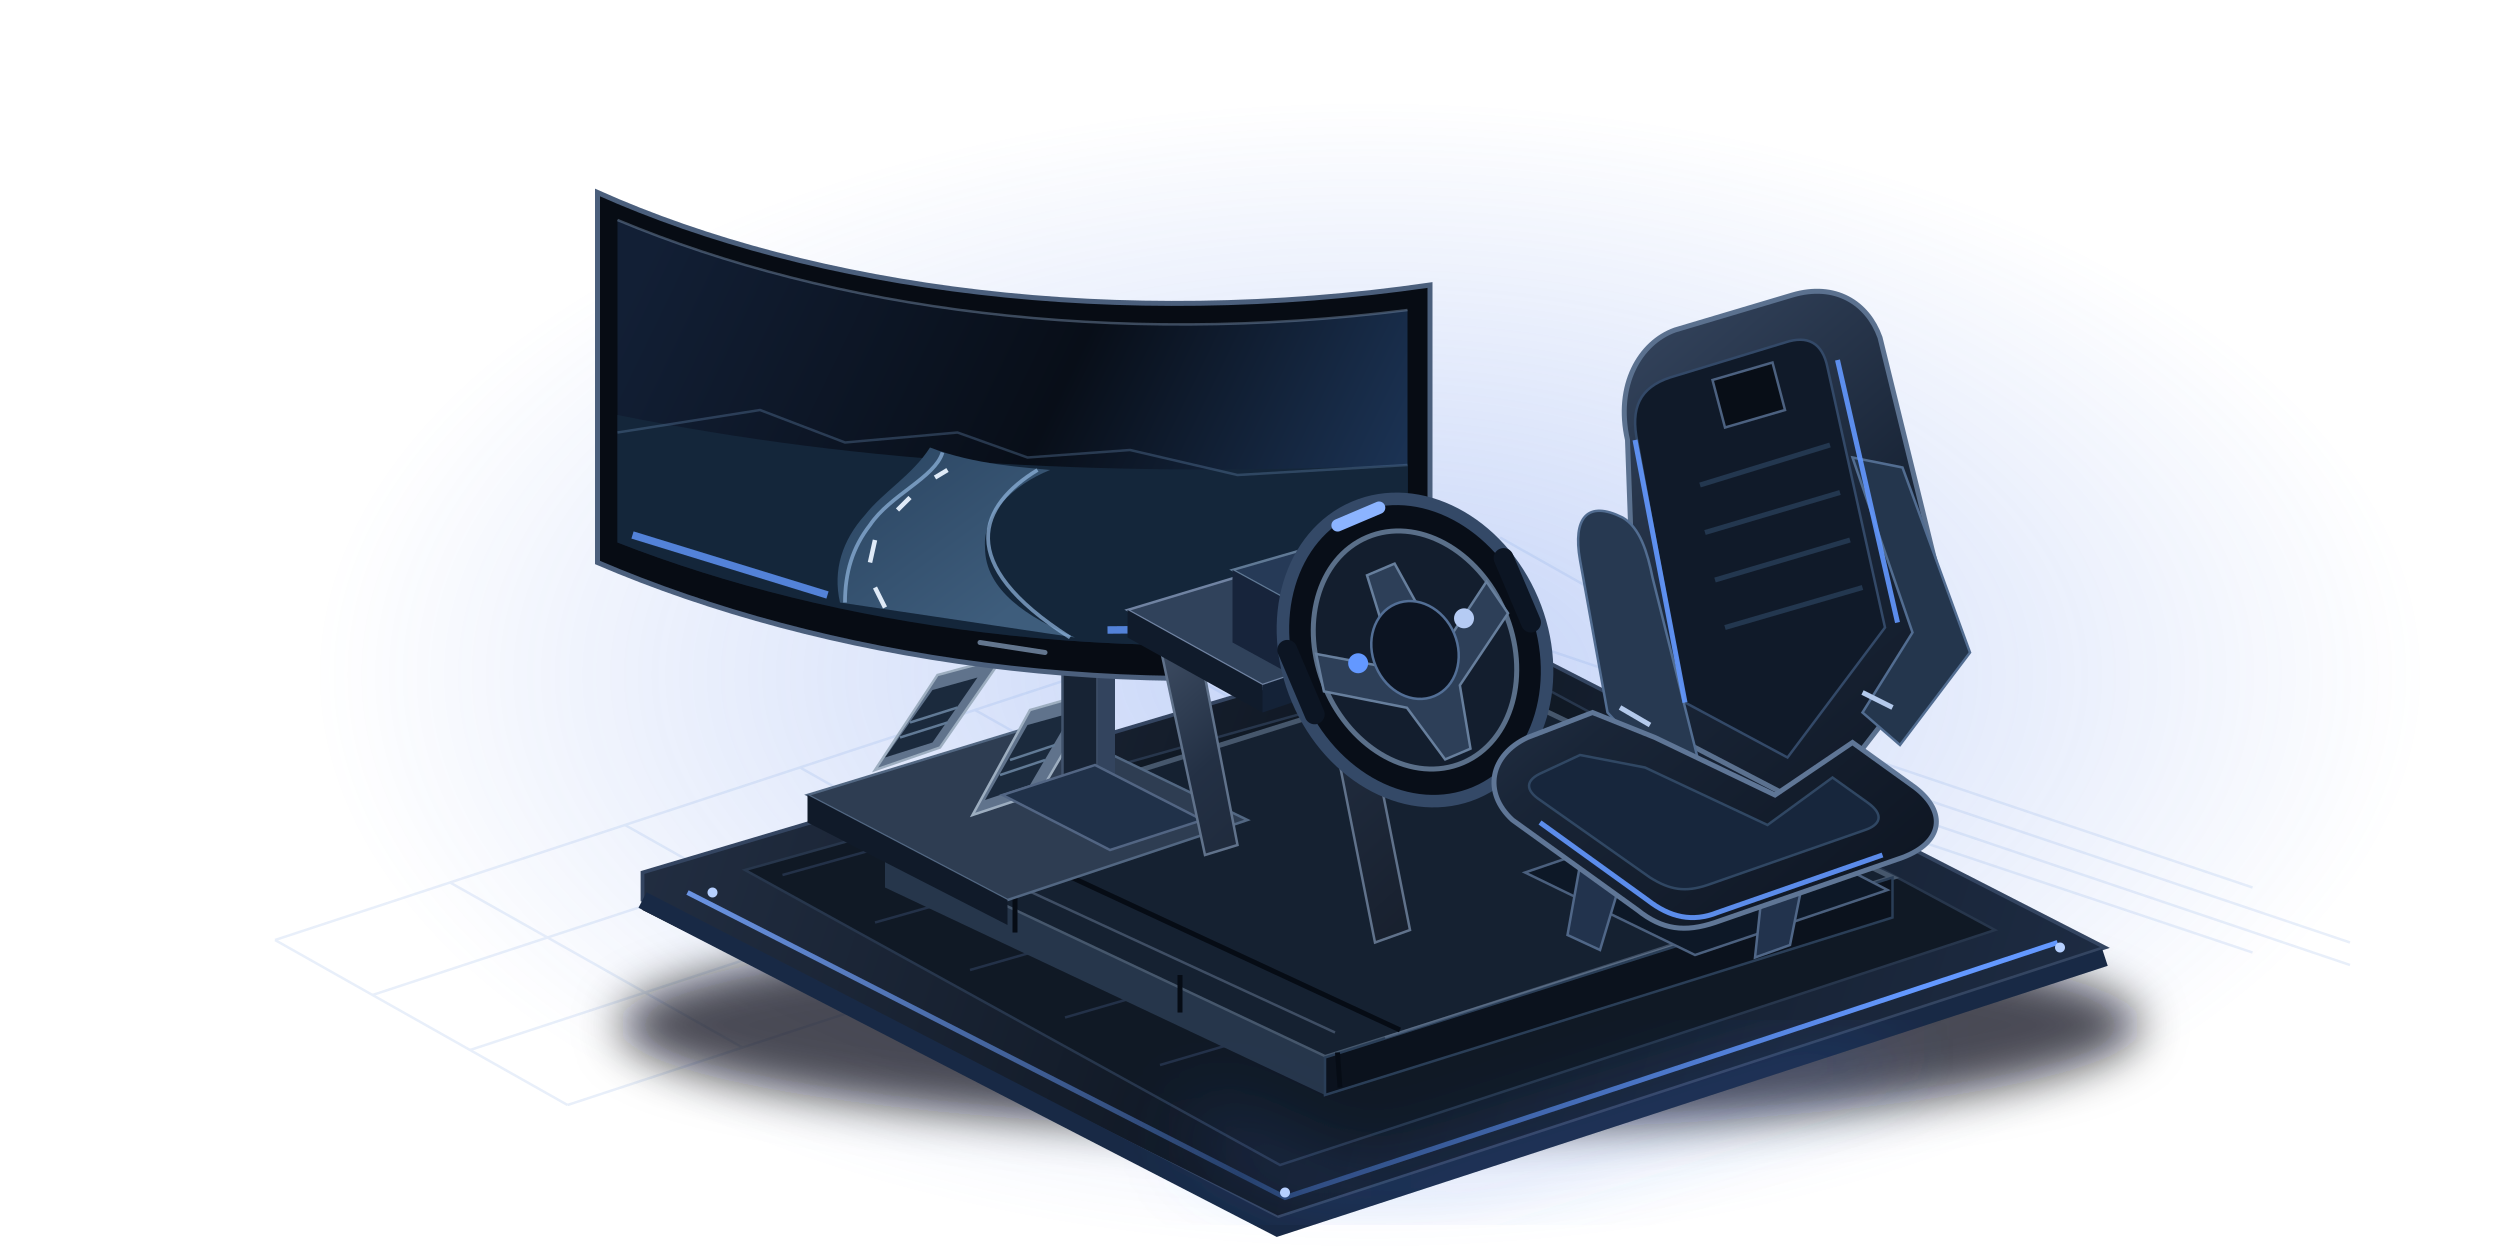
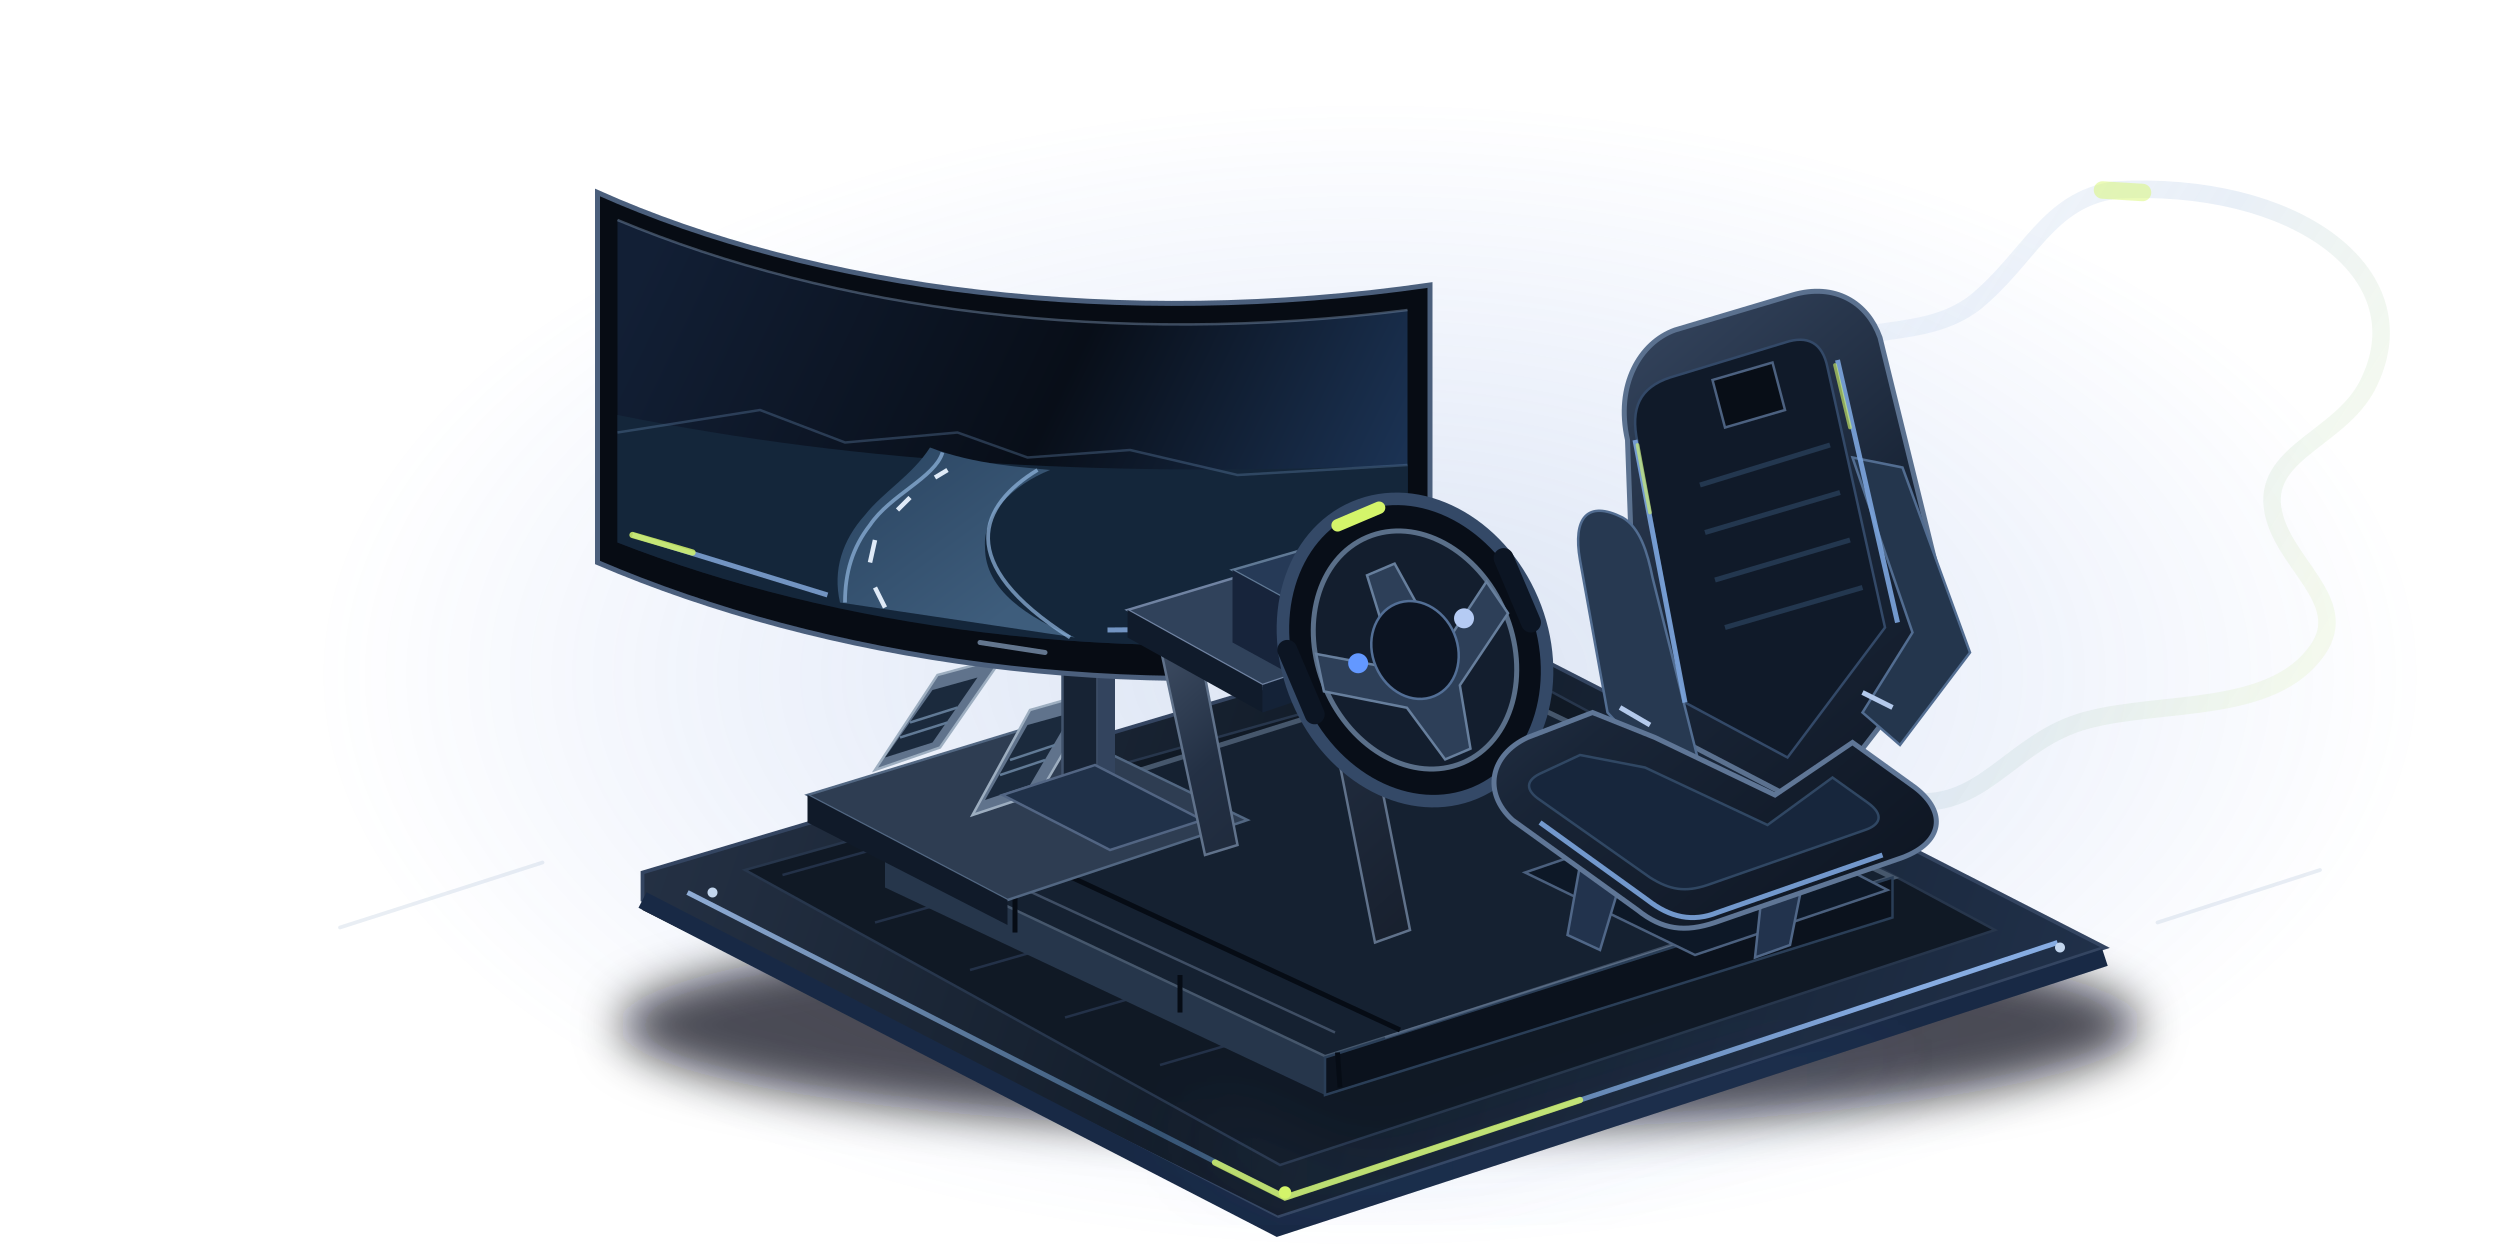
<svg xmlns="http://www.w3.org/2000/svg" width="1000" height="500" viewBox="0 0 1000 500" fill="none" role="img" aria-labelledby="title desc">
  <defs>
    <radialGradient id="halo">
-       <stop stop-color="#386BE6" stop-opacity=".3" />
+       <stop stop-color="#4D79BE" stop-opacity=".2" />
      <stop offset="1" stop-color="#386BE6" stop-opacity="0" />
    </radialGradient>
    <linearGradient id="base" x1="200" y1="300" x2="800" y2="500" gradientUnits="userSpaceOnUse">
-       <stop stop-color="#263349" />
-       <stop offset=".5" stop-color="#101824" />
-       <stop offset="1" stop-color="#1D2B42" />
+       <stop stop-color="#29364B" />
+       <stop offset=".5" stop-color="#121C29" />
+       <stop offset="1" stop-color="#203049" />
    </linearGradient>
    <linearGradient id="edge" x1="230" y1="320" x2="750" y2="450" gradientUnits="userSpaceOnUse">
-       <stop stop-color="#7AA7FF" />
-       <stop offset=".55" stop-color="#253D65" />
-       <stop offset="1" stop-color="#6398FF" />
+       <stop stop-color="#A7C4F0" />
+       <stop offset=".48" stop-color="#355372" />
+       <stop offset="1" stop-color="#86ACE2" />
+     </linearGradient>
+     <linearGradient id="circuit" x1="650" y1="100" x2="950" y2="290" gradientUnits="userSpaceOnUse">
+       <stop stop-color="#9BBBE8" stop-opacity=".06" />
+       <stop offset=".55" stop-color="#8EAFD9" stop-opacity=".2" />
+       <stop offset="1" stop-color="#D4F56A" stop-opacity=".12" />
    </linearGradient>
    <linearGradient id="metal" x1="460" y1="200" x2="640" y2="400" gradientUnits="userSpaceOnUse">
      <stop stop-color="#56677F" />
      <stop offset=".35" stop-color="#233044" />
      <stop offset="1" stop-color="#10151F" />
    </linearGradient>
    <linearGradient id="seat" x1="650" y1="130" x2="820" y2="330" gradientUnits="userSpaceOnUse">
      <stop stop-color="#34445D" />
      <stop offset=".45" stop-color="#192537" />
      <stop offset="1" stop-color="#0D1420" />
    </linearGradient>
    <linearGradient id="screen" x1="260" y1="100" x2="570" y2="250" gradientUnits="userSpaceOnUse">
      <stop stop-color="#121F35" />
      <stop offset=".5" stop-color="#080E18" />
      <stop offset="1" stop-color="#203C63" />
    </linearGradient>
    <linearGradient id="road" x1="320" y1="120" x2="410" y2="240" gradientUnits="userSpaceOnUse">
      <stop stop-color="#1E3550" />
      <stop offset="1" stop-color="#3E5D7C" />
    </linearGradient>
    <filter id="blur">
      <feGaussianBlur stdDeviation="16" />
    </filter>
    <filter id="shadow" x="-.3" y="-.3" width="1.6" height="1.6">
      <feGaussianBlur stdDeviation="9" />
    </filter>
  </defs>
  <ellipse cx="548" cy="270" rx="425" ry="230" fill="url(#halo)" />
-   <g opacity=".16" stroke="#6D97DC" stroke-width="1">
-     <path d="m110 376 432-142 359 121M149 398l432-142 359 121M188 420l432-142 320 108M227 442l432-142 242 81" />
-     <path d="m110 376 117 66m-47-89 117 66m-47-89 117 66m-47-89 117 66m-47-89 117 66m-47-89 117 66m-47-89 117 66m-47-89 117 66m-47-89 117 66" />
+   <g stroke="url(#circuit)" stroke-width="7" stroke-linecap="round" stroke-linejoin="round">
+     <path d="M846 76c72-4 122 33 102 76-10 23-42 28-39 51 3 22 32 37 18 57-18 26-62 20-92 28-31 8-42 38-74 32-29-5-19-31-43-38-23-6-53 8-69-10-16-18-2-45 17-60 29-25 23-49 52-68 25-16 51-7 72-23 22-18 29-41 56-45Z" />
  </g>
+   <path d="m136 371 81-26m646 24 65-21" stroke="#6C8CB7" stroke-opacity=".15" stroke-width="1.5" stroke-linecap="round" />
+   <path d="m841 76 16 1" stroke="#D4F56A" stroke-opacity=".48" stroke-width="7" stroke-linecap="round" />
  <ellipse cx="552" cy="410" rx="304" ry="42" fill="#02050B" opacity=".7" filter="url(#shadow)" />
  <path d="m257 353 333-99 252 129-331 108-254-127z" fill="#090F19" />
  <path d="m257 349 333-99 252 129-331 108-254-127z" fill="url(#base)" stroke="#344561" stroke-width="1.5" />
  <path d="m257 360 254 131 331-108" stroke="#182945" stroke-width="7" />
  <path d="m275 357 239 122 309-102" stroke="url(#edge)" stroke-width="2" />
+   <path d="m486 465 28 14 118-39" stroke="#D4F56A" stroke-width="2.5" stroke-linecap="round" opacity=".85" />
  <path d="m298 348 299-84 201 108-286 94z" fill="#101925" stroke="#27364C" />
  <path d="m313 350 282-79m-245 98 282-80m-244 99 282-81m-244 100 282-82m-244 101 282-83" stroke="#233148" stroke-width="1" />
  <path d="m354 340 176 83 227-72-173-83z" fill="#152131" stroke="#46576C" stroke-width="2" />
  <path d="m354 340 176 83v15l-176-83z" fill="#26364B" />
  <path d="m530 423 227-72v16l-227 71z" fill="#0B121D" stroke="#2A3E57" />
  <path d="m376 340 158 73m20 2 176-57" stroke="#7285A2" stroke-opacity=".45" />
  <path d="m390 333 170 79m-25 9 1 14m-64-45v15m-66-47v15" stroke="#060C15" stroke-width="2" />
  <path d="m323 318 95-29 81 39-96 32z" fill="#2E3D52" stroke="#526782" />
  <path d="m323 318 80 42v10l-80-41z" fill="#101A29" />
  <path d="m350 308 26-9 25-36-26 7z" fill="#60738C" stroke="#9DAEC0" />
  <path d="m354 303 19-6 18-26-18 5z" fill="#1B2A3D" />
  <path d="m389 326 27-9 24-41-28 8z" fill="#60738C" stroke="#9DAEC0" />
  <path d="m394 320 18-6 17-29-18 5z" fill="#1B2A3D" />
  <path d="m360 295 19-6m-15 0 19-6m17 27 18-6m-14 0 18-6" stroke="#617A96" />
  <path d="m425 314 14-5V175l-14 4z" fill="#172334" stroke="#41536C" />
  <path d="m432 174 14 4v132l-7-1V175z" fill="#33445E" />
  <path d="m401 318 37-12 43 22-37 12z" fill="#203149" stroke="#526583" />
  <path d="M239 77c87 39 209 55 333 37v151c-122 17-242-1-333-40z" fill="#070C14" stroke="#4B5F7C" stroke-width="2" />
  <path d="M247 88c86 36 198 51 316 36v129c-117 14-229-2-316-36z" fill="url(#screen)" />
  <path d="M247 166c99 20 200 25 316 20v67c-117 14-229-2-316-36z" fill="#14263A" />
  <path d="m247 173 57-9 34 13 45-4 28 10 41-3 43 10 68-4" stroke="#6384AB" stroke-opacity=".35" />
  <path d="M372 179c18 7 39 8 48 9-15 6-27 18-26 31 0 17 17 28 36 36l-94-14c-3-13 1-25 10-35 7-9 19-16 26-27z" fill="url(#road)" />
  <path d="M377 181c-3 10-21 17-29 29-7 9-10 19-10 31m77-53c-23 14-34 37 13 67" stroke="#91B7DF" stroke-width="1.5" opacity=".7" />
  <path d="m379 188-5 3m-10 8-5 5m-9 12-2 9m2 10 4 8" stroke="#DFEAF7" stroke-width="1.8" />
-   <path d="m253 214 78 24m112 14 112-1" stroke="#6398FF" stroke-width="3" opacity=".8" />
+   <path d="m253 214 78 24m112 14 112-1" stroke="#8AAFE4" stroke-width="2" opacity=".8" />
+   <path d="m253 214 24 7" stroke="#D4F56A" stroke-width="2.5" stroke-linecap="round" opacity=".85" />
  <path d="M247 88c86 36 198 51 316 36" stroke="#7186A3" stroke-opacity=".5" />
  <path d="m392 257 26 4" stroke="#63768E" stroke-width="2" stroke-linecap="round" />
  <path d="m482 342 13-4-18-93-15 4z" fill="url(#metal)" stroke="#60728B" />
  <path d="m550 377 14-5-19-96-14 5z" fill="url(#metal)" stroke="#60728B" />
  <path d="m451 244 63-19 53 28-62 21z" fill="#30425B" stroke="#7083A2" />
  <path d="m451 244 54 30v11l-54-30z" fill="#101B2B" />
  <path d="m505 274 62-21v11l-62 21z" fill="#142237" />
  <path d="m493 228 45-13 41 20-44 16z" fill="#263A57" stroke="#607995" />
  <path d="m493 228 42 23v29l-42-23z" fill="#17243B" />
  <path d="m535 251 44-16v29l-44 16z" fill="#0B1424" stroke="#344F72" />
  <path d="m540 258 32-11m-32 16 32-11m-32 16 32-11" stroke="#4B6690" />
  <g transform="translate(566 260) rotate(-23)">
    <ellipse rx="51" ry="62" fill="#080E18" stroke="#344967" stroke-width="5" />
    <ellipse rx="39" ry="49" fill="#131E2E" stroke="#5A6F89" stroke-width="2" />
    <path d="m-37-14 27 18 4-39h12l4 39 27-18 3 15-29 19-6 25H-6l-6-25-28-19z" fill="#2D3F58" stroke="#677F9D" />
    <ellipse rx="17" ry="20" fill="#0C1422" stroke="#536F96" />
-     <path d="M-9-58h18" stroke="#8CB4FF" stroke-width="5" stroke-linecap="round" />
+     <path d="M-9-58h18" stroke="#D4F56A" stroke-width="5" stroke-linecap="round" />
    <circle cx="-23" cy="-4" r="4" fill="#6398FF" />
    <circle cx="23" cy="-4" r="4" fill="#B5CBF4" />
    <path d="M-47-20v28m94-28v28" stroke="#0C1523" stroke-width="8" stroke-linecap="round" />
  </g>
  <path d="m610 349 68 33 77-26-66-34z" fill="#0D1827" stroke="#4B607E" />
  <path d="m632 346-5 28 13 6 9-30m56 5-3 28 14-5 6-30" fill="#22334D" stroke="#506788" />
  <path d="M651 176c-5-22 5-39 19-44l47-14c17-5 30 3 35 17l29 118-55 71-71-37z" fill="url(#seat)" stroke="#5B718F" stroke-width="2" />
  <path d="m668 151 46-14c9-3 15 0 17 10l23 104-39 52-41-22-19-104c-3-14 1-22 13-26z" fill="#101A29" stroke="#334968" />
  <path d="m685 152 24-7 5 19-24 7z" fill="#080E17" stroke="#4C6180" />
  <path d="m680 194 52-16m-50 35 54-16m-50 35 54-16m-50 35 55-16" stroke="#23374F" stroke-width="2" />
  <path d="M649 207c-14-7-20 0-17 17l11 61 25 27 11-9-18-72c-2-10-5-20-12-24z" fill="#273951" stroke="#526D91" />
  <path d="m741 183 20 4 27 74-28 37-15-13 20-32z" fill="#24364D" stroke="#526D91" />
  <path d="m637 285-26 10c-15 7-18 22-6 33l50 36c10 8 19 9 31 5l75-26c16-6 18-18 5-28l-25-18-31 21-48-23z" fill="url(#seat)" stroke="#5F7696" stroke-width="2" />
  <path d="m632 302-15 7c-7 3-7 7-1 11l44 31c8 5 14 6 23 3l63-22c6-2 8-6 1-11l-14-10-26 19-49-23z" fill="#17263C" stroke="#304763" />
-   <path d="m654 176 20 105m61-137 24 105M616 329l43 31c9 7 18 9 28 5l66-23" stroke="#6398FF" stroke-opacity=".9" stroke-width="2" />
+   <path d="m654 176 20 105m61-137 24 105M616 329l43 31c9 7 18 9 28 5l66-23" stroke="#7DA5DE" stroke-opacity=".9" stroke-width="2" />
+   <path d="m655 178 5 27m74-59 6 25" stroke="#D4F56A" stroke-opacity=".62" stroke-width="1.5" stroke-linecap="round" />
  <path d="m648 283 12 7m85-13 12 6" stroke="#B3C9EB" stroke-width="2" />
-   <path d="m478 450 67 33 214-68" stroke="#487CE7" stroke-opacity=".28" stroke-width="14" filter="url(#blur)" />
-   <g fill="#B6D0FF">
+   <path d="m478 450 67 33 214-68" stroke="#6D96D7" stroke-opacity=".15" stroke-width="10" filter="url(#blur)" />
+   <g fill="#C3D6EE">
    <circle cx="285" cy="357" r="2" />
-     <circle cx="514" cy="477" r="2" />
    <circle cx="824" cy="379" r="2" />
  </g>
+   <circle cx="514" cy="477" r="2.5" fill="#D4F56A" />
</svg>
